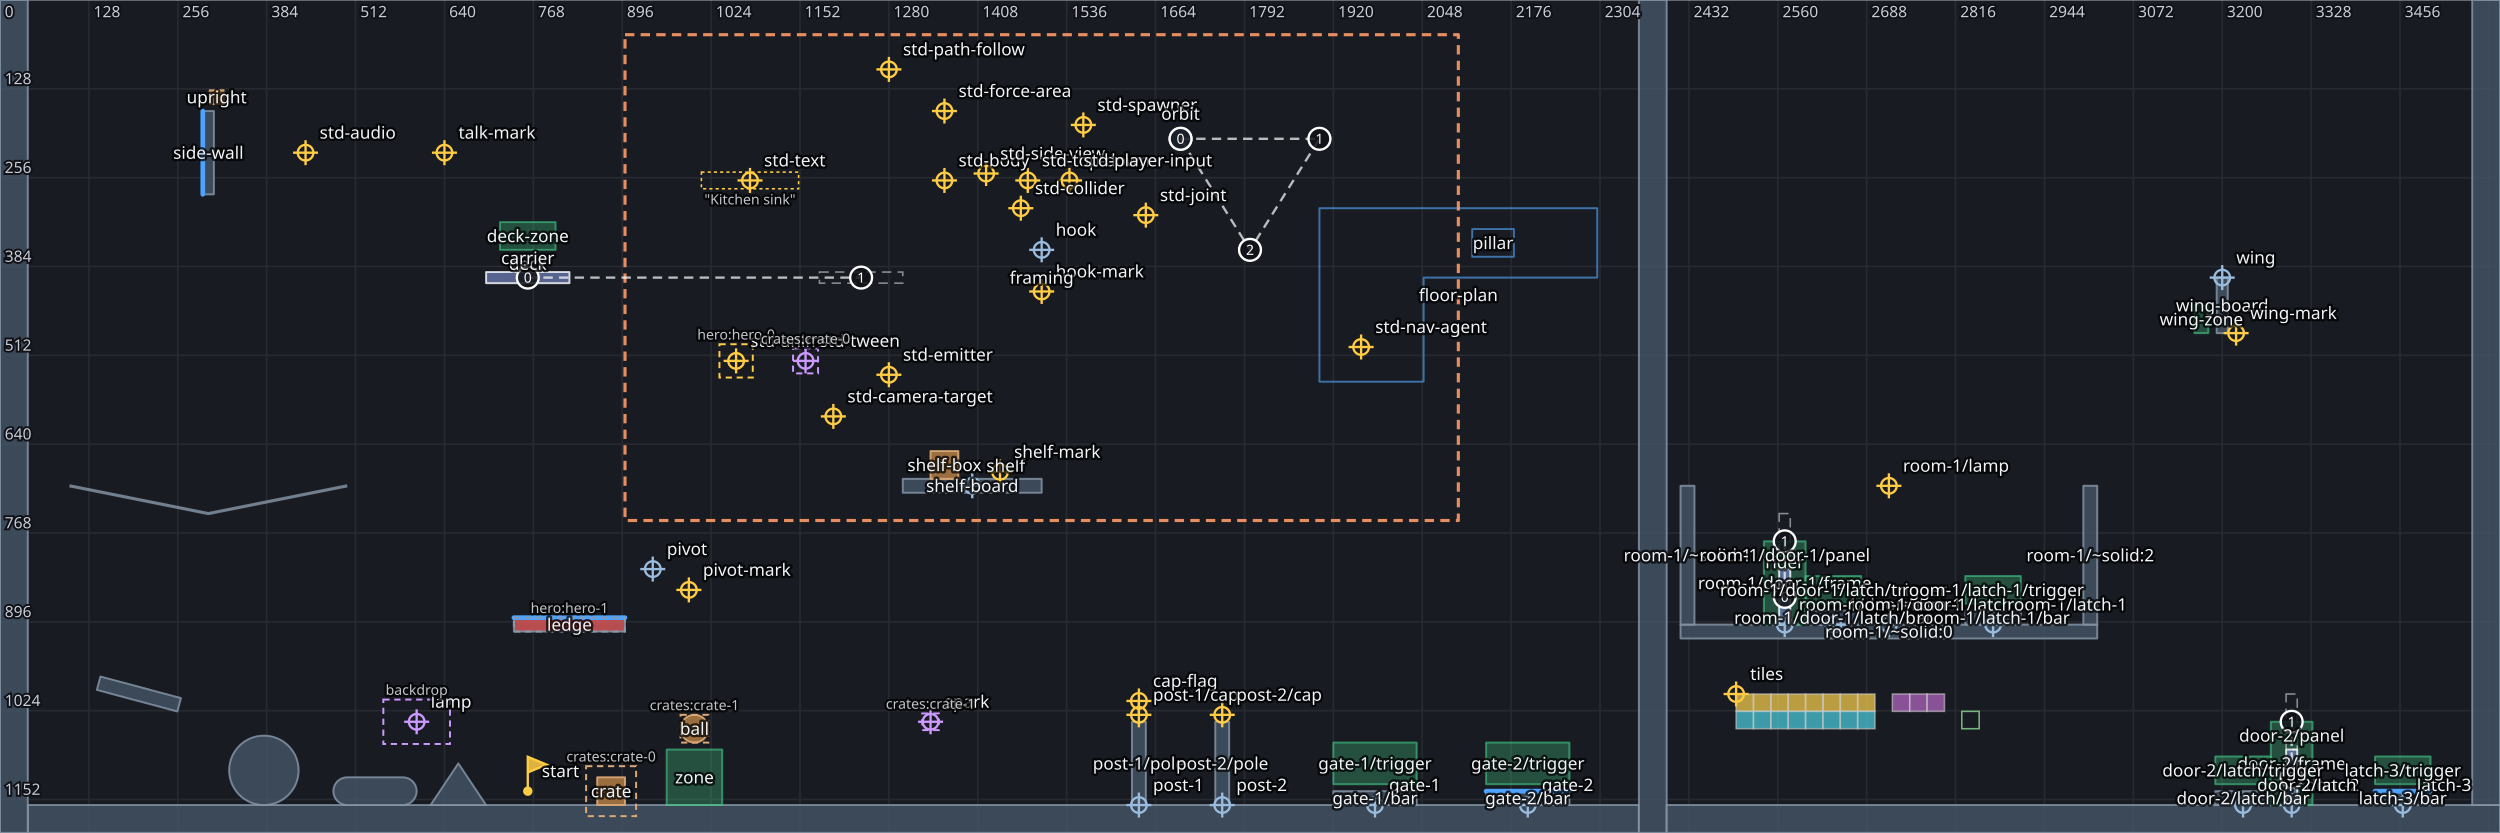
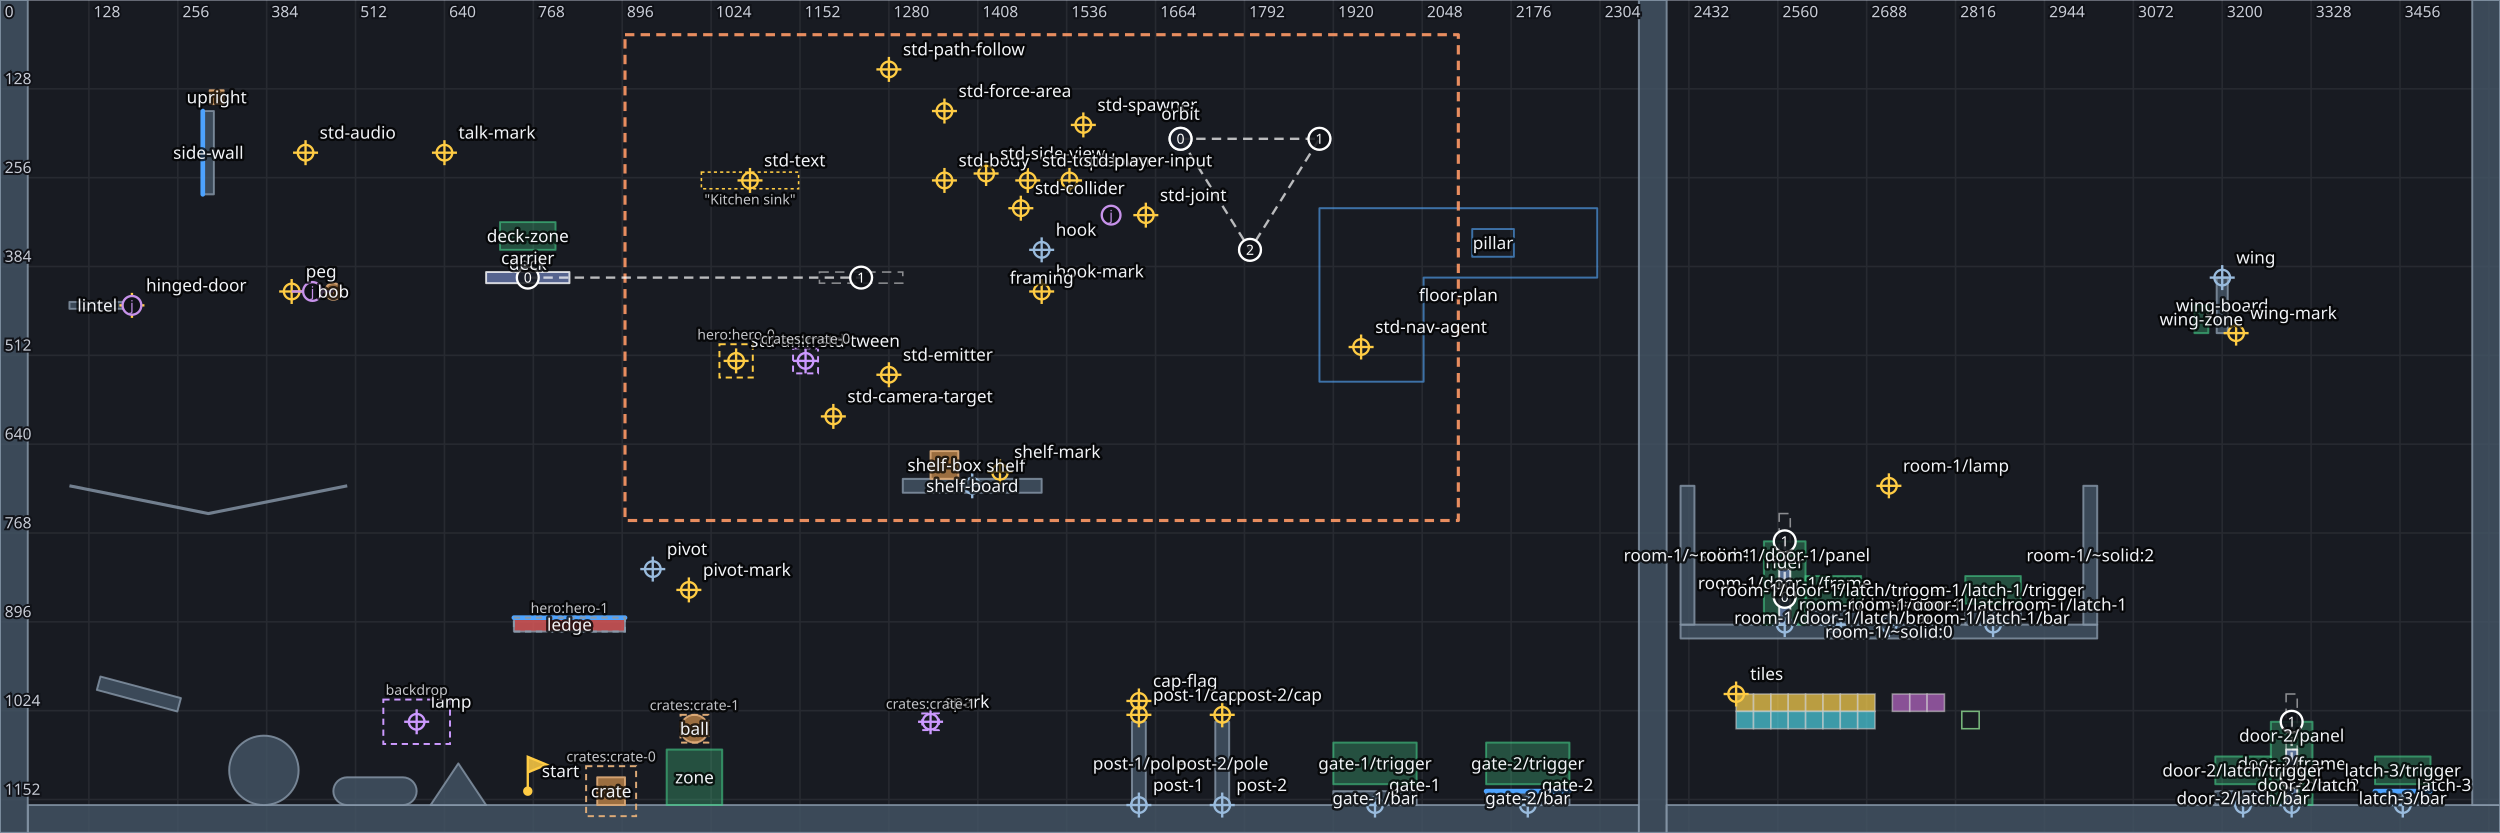
<svg xmlns="http://www.w3.org/2000/svg" width="1600" height="533" viewBox="0 0 3600 1200" preserveAspectRatio="none" font-family="Rubik, sans-serif" data-scene="kitchen-sink" data-scale="0.4444">
  <rect x="0" y="0" width="3600" height="1200" fill="#101218" />
  <rect id="bounds" x="0" y="0" width="3600" height="1200" fill="#181b22" stroke="#4a5060" stroke-width="2.25" />
  <g id="grid" fill="none" stroke-width="2.25">
    <path d="M128 0V1200M256 0V1200M384 0V1200M512 0V1200M640 0V1200M768 0V1200M896 0V1200M1024 0V1200M1152 0V1200M1280 0V1200M1408 0V1200M1536 0V1200M1664 0V1200M1792 0V1200M1920 0V1200M2048 0V1200M2176 0V1200M2304 0V1200M2432 0V1200M2560 0V1200M2688 0V1200M2816 0V1200M2944 0V1200M3072 0V1200M3200 0V1200M3328 0V1200M3456 0V1200M3584 0V1200M0 128H3600M0 256H3600M0 384H3600M0 512H3600M0 640H3600M0 768H3600M0 896H3600M0 1024H3600M0 1152H3600" stroke="#ffffff" stroke-opacity="0.07" />
    <path d="M0 0V1200M0 0H3600" stroke="#ffffff" stroke-opacity="0.25" />
  </g>
  <g id="grid-cells" fill-opacity="0.7" stroke-width="2.25">
    <g data-ref="tiles" data-type="tilemap" data-field="cells" stroke="#cccccc" stroke-opacity="0.6">
      <rect data-cell="0,0" data-v="2" data-tile="1" data-solid="true" fill="#ffd54f" x="2500" y="1000" width="25" height="25" />
      <rect data-cell="1,0" data-v="2" data-tile="1" data-solid="true" fill="#ffd54f" x="2525" y="1000" width="25" height="25" />
      <rect data-cell="2,0" data-v="2" data-tile="1" data-solid="true" fill="#ffd54f" x="2550" y="1000" width="25" height="25" />
      <rect data-cell="3,0" data-v="2" data-tile="1" data-solid="true" fill="#ffd54f" x="2575" y="1000" width="25" height="25" />
      <rect data-cell="4,0" data-v="2" data-tile="1" data-solid="true" fill="#ffd54f" x="2600" y="1000" width="25" height="25" />
      <rect data-cell="5,0" data-v="2" data-tile="1" data-solid="true" fill="#ffd54f" x="2625" y="1000" width="25" height="25" />
      <rect data-cell="6,0" data-v="2" data-tile="1" data-solid="true" fill="#ffd54f" x="2650" y="1000" width="25" height="25" />
      <rect data-cell="7,0" data-v="2" data-tile="1" data-solid="true" fill="#ffd54f" x="2675" y="1000" width="25" height="25" />
      <rect data-cell="9,0" data-v="3" data-tile="2" data-solid="true" fill="#ba68c8" x="2725" y="1000" width="25" height="25" />
      <rect data-cell="10,0" data-v="3" data-tile="2" data-solid="true" fill="#ba68c8" x="2750" y="1000" width="25" height="25" />
      <rect data-cell="11,0" data-v="3" data-tile="2" data-solid="true" fill="#ba68c8" x="2775" y="1000" width="25" height="25" />
      <rect data-cell="0,1" data-v="1" data-tile="0" data-solid="true" fill="#4dd0e1" x="2500" y="1025" width="25" height="25" />
      <rect data-cell="1,1" data-v="1" data-tile="0" data-solid="true" fill="#4dd0e1" x="2525" y="1025" width="25" height="25" />
      <rect data-cell="2,1" data-v="1" data-tile="0" data-solid="true" fill="#4dd0e1" x="2550" y="1025" width="25" height="25" />
      <rect data-cell="3,1" data-v="1" data-tile="0" data-solid="true" fill="#4dd0e1" x="2575" y="1025" width="25" height="25" />
      <rect data-cell="4,1" data-v="1" data-tile="0" data-solid="true" fill="#4dd0e1" x="2600" y="1025" width="25" height="25" />
      <rect data-cell="5,1" data-v="1" data-tile="0" data-solid="true" fill="#4dd0e1" x="2625" y="1025" width="25" height="25" />
      <rect data-cell="6,1" data-v="1" data-tile="0" data-solid="true" fill="#4dd0e1" x="2650" y="1025" width="25" height="25" />
      <rect data-cell="7,1" data-v="1" data-tile="0" data-solid="true" fill="#4dd0e1" x="2675" y="1025" width="25" height="25" />
      <rect data-cell="13,1" data-v="4" data-tile="3" data-solid="false" fill="none" stroke="#81c784" stroke-opacity="0.9" x="2825" y="1025" width="25" height="25" />
    </g>
  </g>
  <g id="entities">
    <path data-ref="~solid:0" data-type="solid" d="M40 1160L2360 1160L2360 1200L40 1200Z" fill="#445566" fill-opacity="0.8" stroke="#8899aa" stroke-opacity="0.8" stroke-width="2.81" stroke-linejoin="round" />
    <path data-ref="~solid:1" data-type="solid" d="M0 0L40 0L40 1200L0 1200Z" fill="#445566" fill-opacity="0.8" stroke="#8899aa" stroke-opacity="0.8" stroke-width="2.81" stroke-linejoin="round" />
    <path data-ref="~solid:2" data-type="solid" d="M2360 0L2400 0L2400 1200L2360 1200Z" fill="#445566" fill-opacity="0.8" stroke="#8899aa" stroke-opacity="0.8" stroke-width="2.81" stroke-linejoin="round" />
    <path data-ref="~solid:3" data-type="solid" d="M144.63 974.81L260.54 1005.87L255.37 1025.19L139.46 994.13Z" fill="#445566" fill-opacity="0.8" stroke="#8899aa" stroke-opacity="0.8" stroke-width="2.81" stroke-linejoin="round" />
    <path data-ref="~solid:4" data-type="solid" d="M430 1110A50 50 0 0 1 380 1160A50 50 0 0 1 330 1110A50 50 0 0 1 380 1060A50 50 0 0 1 430 1110Z" fill="#445566" fill-opacity="0.8" stroke="#8899aa" stroke-opacity="0.8" stroke-width="2.81" stroke-linejoin="round" />
    <path data-ref="~solid:5" data-type="solid" d="M580 1160L500 1160A20 20 0 0 1 480 1140A20 20 0 0 1 500 1120L580 1120A20 20 0 0 1 600 1140A20 20 0 0 1 580 1160Z" fill="#445566" fill-opacity="0.8" stroke="#8899aa" stroke-opacity="0.8" stroke-width="2.81" stroke-linejoin="round" />
    <path data-ref="~solid:6" data-type="solid" d="M620 1160L700 1160L660 1100Z" fill="#445566" fill-opacity="0.8" stroke="#8899aa" stroke-opacity="0.8" stroke-width="2.81" stroke-linejoin="round" />
    <path data-ref="~solid:7" data-type="solid" d="M100 700L300 740L500 700" fill="none" stroke="#8899aa" stroke-opacity="0.8" stroke-width="4.5" stroke-linejoin="round" />
    <path data-ref="~solid:8" data-type="solid" d="M2400 1160L3600 1160L3600 1200L2400 1200Z" fill="#445566" fill-opacity="0.8" stroke="#8899aa" stroke-opacity="0.8" stroke-width="2.81" stroke-linejoin="round" />
    <path data-ref="~solid:9" data-type="solid" d="M3560 0L3600 0L3600 1160L3560 1160Z" fill="#445566" fill-opacity="0.8" stroke="#8899aa" stroke-opacity="0.8" stroke-width="2.81" stroke-linejoin="round" />
    <path data-ref="ledge" data-type="solid" d="M740 890L900 890L900 910L740 910Z" fill="#e05a5a" fill-opacity="0.8" stroke="#8899aa" stroke-opacity="0.8" stroke-width="2.81" stroke-linejoin="round" />
    <path data-ref="deck" data-type="solid" d="M740 368L780 368L780 392L740 392Z" fill="#445566" fill-opacity="0.8" stroke="#8899aa" stroke-opacity="0.8" stroke-width="2.81" stroke-linejoin="round" />
    <path data-ref="shelf-board" data-type="solid" d="M1300 690L1500 690L1500 710L1300 710Z" fill="#445566" fill-opacity="0.8" stroke="#8899aa" stroke-opacity="0.8" stroke-width="2.81" stroke-linejoin="round" />
    <path data-ref="wing-board" data-type="solid" d="M3192 480L3192 400L3208 400L3208 480Z" fill="#445566" fill-opacity="0.8" stroke="#8899aa" stroke-opacity="0.8" stroke-width="2.81" stroke-linejoin="round" />
    <path data-ref="side-wall" data-type="solid" d="M292 160L308 160L308 280L292 280Z" fill="#445566" fill-opacity="0.8" stroke="#8899aa" stroke-opacity="0.8" stroke-width="2.81" stroke-linejoin="round" />
+     <path data-ref="lintel" data-type="solid" d="M100 435L180 435L180 445L100 445Z" fill="#445566" fill-opacity="0.8" stroke="#8899aa" stroke-opacity="0.8" stroke-width="2.81" stroke-linejoin="round" />
    <path data-ref="post-1/pole" data-type="solid" d="M1630 1040L1650 1040L1650 1160L1630 1160Z" fill="#445566" fill-opacity="0.8" stroke="#8899aa" stroke-opacity="0.8" stroke-width="2.81" stroke-linejoin="round" />
    <path data-ref="post-2/pole" data-type="solid" d="M1750 1040L1770 1040L1770 1160L1750 1160Z" fill="#445566" fill-opacity="0.8" stroke="#8899aa" stroke-opacity="0.8" stroke-width="2.81" stroke-linejoin="round" />
    <path data-ref="gate-1/bar" data-type="solid" d="M1920 1140L2040 1140L2040 1160L1920 1160Z" fill="#445566" fill-opacity="0.8" stroke="#8899aa" stroke-opacity="0.8" stroke-width="2.81" stroke-linejoin="round" />
    <path data-ref="gate-2/bar" data-type="solid" d="M2140 1140L2260 1140L2260 1160L2140 1160Z" fill="#445566" fill-opacity="0.8" stroke="#8899aa" stroke-opacity="0.8" stroke-width="2.81" stroke-linejoin="round" />
    <path data-ref="room-1/~solid:0" data-type="solid" d="M2420 900L3020 900L3020 920L2420 920Z" fill="#445566" fill-opacity="0.8" stroke="#8899aa" stroke-opacity="0.8" stroke-width="2.81" stroke-linejoin="round" />
    <path data-ref="room-1/~solid:1" data-type="solid" d="M2420 700L2440 700L2440 900L2420 900Z" fill="#445566" fill-opacity="0.8" stroke="#8899aa" stroke-opacity="0.8" stroke-width="2.81" stroke-linejoin="round" />
    <path data-ref="room-1/~solid:2" data-type="solid" d="M3000 700L3020 700L3020 900L3000 900Z" fill="#445566" fill-opacity="0.8" stroke="#8899aa" stroke-opacity="0.8" stroke-width="2.81" stroke-linejoin="round" />
    <path data-ref="room-1/door-1/latch/bar" data-type="solid" d="M2600 880L2680 880L2680 900L2600 900Z" fill="#445566" fill-opacity="0.8" stroke="#8899aa" stroke-opacity="0.8" stroke-width="2.81" stroke-linejoin="round" />
    <path data-ref="room-1/latch-1/bar" data-type="solid" d="M2830 880L2910 880L2910 900L2830 900Z" fill="#445566" fill-opacity="0.8" stroke="#8899aa" stroke-opacity="0.8" stroke-width="2.81" stroke-linejoin="round" />
    <path data-ref="door-2/latch/bar" data-type="solid" d="M3190 1140L3270 1140L3270 1160L3190 1160Z" fill="#445566" fill-opacity="0.8" stroke="#8899aa" stroke-opacity="0.8" stroke-width="2.81" stroke-linejoin="round" />
    <path data-ref="latch-3/bar" data-type="solid" d="M3420 1140L3500 1140L3500 1160L3420 1160Z" fill="#445566" fill-opacity="0.8" stroke="#8899aa" stroke-opacity="0.8" stroke-width="2.81" stroke-linejoin="round" />
    <path data-ref="zone" data-type="sensor" d="M960 1080L1040 1080L1040 1160L960 1160Z" fill="#44cc88" fill-opacity="0.3" stroke="#44cc88" stroke-opacity="0.6" stroke-width="2.81" stroke-linejoin="round" />
    <path data-ref="deck-zone" data-type="sensor" d="M720 320L800 320L800 360L720 360Z" fill="#44cc88" fill-opacity="0.3" stroke="#44cc88" stroke-opacity="0.6" stroke-width="2.81" stroke-linejoin="round" />
    <path data-ref="wing-zone" data-type="sensor" d="M3160 480L3160 440L3180 440L3180 480Z" fill="#44cc88" fill-opacity="0.3" stroke="#44cc88" stroke-opacity="0.6" stroke-width="2.81" stroke-linejoin="round" />
    <path data-ref="rider" data-type="sensor" d="M2558 800L2582 800L2582 820L2558 820Z" fill="#44cc88" fill-opacity="0.3" stroke="#44cc88" stroke-opacity="0.6" stroke-width="2.81" stroke-linejoin="round" />
    <path data-ref="gate-1/trigger" data-type="sensor" d="M1920 1070L2040 1070L2040 1130L1920 1130Z" fill="#44cc88" fill-opacity="0.3" stroke="#44cc88" stroke-opacity="0.6" stroke-width="2.81" stroke-linejoin="round" />
    <path data-ref="gate-2/trigger" data-type="sensor" d="M2140 1070L2260 1070L2260 1130L2140 1130Z" fill="#44cc88" fill-opacity="0.3" stroke="#44cc88" stroke-opacity="0.6" stroke-width="2.81" stroke-linejoin="round" />
    <path data-ref="room-1/door-1/frame" data-type="sensor" d="M2540 780L2600 780L2600 900L2540 900Z" fill="#44cc88" fill-opacity="0.3" stroke="#44cc88" stroke-opacity="0.6" stroke-width="2.81" stroke-linejoin="round" />
    <path data-ref="room-1/door-1/latch/trigger" data-type="sensor" d="M2600 830L2680 830L2680 870L2600 870Z" fill="#44cc88" fill-opacity="0.3" stroke="#44cc88" stroke-opacity="0.6" stroke-width="2.81" stroke-linejoin="round" />
    <path data-ref="room-1/latch-1/trigger" data-type="sensor" d="M2830 830L2910 830L2910 870L2830 870Z" fill="#44cc88" fill-opacity="0.3" stroke="#44cc88" stroke-opacity="0.6" stroke-width="2.81" stroke-linejoin="round" />
    <path data-ref="door-2/frame" data-type="sensor" d="M3270 1040L3330 1040L3330 1160L3270 1160Z" fill="#44cc88" fill-opacity="0.3" stroke="#44cc88" stroke-opacity="0.6" stroke-width="2.81" stroke-linejoin="round" />
    <path data-ref="door-2/latch/trigger" data-type="sensor" d="M3190 1090L3270 1090L3270 1130L3190 1130Z" fill="#44cc88" fill-opacity="0.3" stroke="#44cc88" stroke-opacity="0.6" stroke-width="2.81" stroke-linejoin="round" />
    <path data-ref="latch-3/trigger" data-type="sensor" d="M3420 1090L3500 1090L3500 1130L3420 1130Z" fill="#44cc88" fill-opacity="0.3" stroke="#44cc88" stroke-opacity="0.6" stroke-width="2.81" stroke-linejoin="round" />
    <path data-ref="crate" data-type="prop" d="M860 1120L900 1120L900 1160L860 1160Z" fill="#aa7744" fill-opacity="0.9" stroke="#ddaa77" stroke-opacity="0.9" stroke-width="2.81" stroke-linejoin="round" />
    <path data-ref="ball" data-type="prop" d="M1020 1050A20 20 0 0 1 1000 1070A20 20 0 0 1 980 1050A20 20 0 0 1 1000 1030A20 20 0 0 1 1020 1050Z" fill="#aa7744" fill-opacity="0.9" stroke="#ddaa77" stroke-opacity="0.9" stroke-width="2.81" stroke-linejoin="round" />
    <path data-ref="shelf-box" data-type="prop" d="M1340 650L1380 650L1380 690L1340 690Z" fill="#aa7744" fill-opacity="0.9" stroke="#ddaa77" stroke-opacity="0.9" stroke-width="2.81" stroke-linejoin="round" />
    <path data-ref="upright" data-type="prop" d="M302 130L322 130L322 150L302 150Z" fill="#aa7744" fill-opacity="0.9" stroke="#ddaa77" stroke-opacity="0.9" stroke-width="2.81" stroke-linejoin="round" />
+     <path data-ref="bob" data-type="prop" d="M492 420A12 12 0 0 1 480 432A12 12 0 0 1 468 420A12 12 0 0 1 480 408A12 12 0 0 1 492 420Z" fill="#aa7744" fill-opacity="0.9" stroke="#ddaa77" stroke-opacity="0.9" stroke-width="2.81" stroke-linejoin="round" />
    <path data-ref="carrier" data-type="follower" d="M700 392L820 392L820 408L700 408Z" fill="#6677aa" fill-opacity="0.8" stroke="#ffffff" stroke-opacity="0.8" stroke-width="2.81" stroke-linejoin="round" />
    <path data-ref="orbit" data-type="follower" d="M1716 200A16 16 0 0 1 1700 216A16 16 0 0 1 1684 200A16 16 0 0 1 1700 184A16 16 0 0 1 1716 200Z" fill="#6677aa" fill-opacity="0.8" stroke="#ffffff" stroke-opacity="0.8" stroke-width="2.81" stroke-linejoin="round" />
    <path data-ref="room-1/door-1/panel" data-type="follower" d="M2562 820L2578 820L2578 900L2562 900Z" fill="#6677aa" fill-opacity="0.8" stroke="#ffffff" stroke-opacity="0.8" stroke-width="2.81" stroke-linejoin="round" />
    <path data-ref="door-2/panel" data-type="follower" d="M3292 1080L3308 1080L3308 1160L3292 1160Z" fill="#6677aa" fill-opacity="0.8" stroke="#ffffff" stroke-opacity="0.8" stroke-width="2.81" stroke-linejoin="round" />
    <path data-ref="floor-plan" data-type="nav" d="M1900 300L2300 300L2300 400L2050 400L2050 550L1900 550Z" fill="none" stroke="#55aaff" stroke-opacity="0.6" stroke-width="2.81" stroke-linejoin="round" />
    <path data-ref="pillar" data-type="nav" d="M2120 330L2180 330L2180 370L2120 370Z" fill="none" stroke="#55aaff" stroke-opacity="0.6" stroke-width="2.81" stroke-linejoin="round" />
    <path data-ref="framing" data-type="camera-region" stroke-dasharray="13.5 9" d="M900 50L2100 50L2100 750L900 750Z" fill="none" stroke="#ff9966" stroke-opacity="0.9" stroke-width="4.5" stroke-linejoin="round" />
    <g data-ref="shelf" data-type="node" class="marker" fill="none" stroke="#99bbdd" stroke-width="3.38">
      <circle cx="1400" cy="700" r="11.25" />
      <path d="M1382 700H1418M1400 682V718" />
    </g>
    <g data-ref="wing" data-type="node" class="marker" fill="none" stroke="#99bbdd" stroke-width="3.38">
      <circle cx="3200" cy="400" r="11.25" />
      <path d="M3182 400H3218M3200 382V418" />
    </g>
    <g data-ref="pivot" data-type="node" class="marker" fill="none" stroke="#99bbdd" stroke-width="3.38">
      <circle cx="940" cy="820" r="11.25" />
      <path d="M922 820H958M940 802V838" />
    </g>
    <g data-ref="hook" data-type="node" class="marker" fill="none" stroke="#99bbdd" stroke-width="3.38">
      <circle cx="1500" cy="360" r="11.25" />
      <path d="M1482 360H1518M1500 342V378" />
    </g>
    <g data-ref="post-1" data-type="node" class="marker" fill="none" stroke="#99bbdd" stroke-width="3.38">
      <circle cx="1640" cy="1160" r="11.25" />
      <path d="M1622 1160H1658M1640 1142V1178" />
    </g>
    <g data-ref="post-2" data-type="node" class="marker" fill="none" stroke="#99bbdd" stroke-width="3.38">
      <circle cx="1760" cy="1160" r="11.25" />
      <path d="M1742 1160H1778M1760 1142V1178" />
    </g>
    <g data-ref="gate-1" data-type="node" class="marker" fill="none" stroke="#99bbdd" stroke-width="3.38">
      <circle cx="1980" cy="1160" r="11.25" />
      <path d="M1962 1160H1998M1980 1142V1178" />
    </g>
    <g data-ref="gate-2" data-type="node" class="marker" fill="none" stroke="#99bbdd" stroke-width="3.38">
      <circle cx="2200" cy="1160" r="11.25" />
      <path d="M2182 1160H2218M2200 1142V1178" />
    </g>
    <g data-ref="room-1" data-type="node" class="marker" fill="none" stroke="#99bbdd" stroke-width="3.38">
      <circle cx="2720" cy="900" r="11.25" />
      <path d="M2702 900H2738M2720 882V918" />
    </g>
    <g data-ref="room-1/door-1" data-type="node" class="marker" fill="none" stroke="#99bbdd" stroke-width="3.38">
      <circle cx="2570" cy="900" r="11.25" />
      <path d="M2552 900H2588M2570 882V918" />
    </g>
    <g data-ref="room-1/door-1/latch" data-type="node" class="marker" fill="none" stroke="#99bbdd" stroke-width="3.38">
      <circle cx="2640" cy="900" r="11.25" />
      <path d="M2622 900H2658M2640 882V918" />
    </g>
    <g data-ref="room-1/latch-1" data-type="node" class="marker" fill="none" stroke="#99bbdd" stroke-width="3.38">
      <circle cx="2870" cy="900" r="11.25" />
      <path d="M2852 900H2888M2870 882V918" />
    </g>
    <g data-ref="door-2" data-type="node" class="marker" fill="none" stroke="#99bbdd" stroke-width="3.38">
      <circle cx="3300" cy="1160" r="11.25" />
      <path d="M3282 1160H3318M3300 1142V1178" />
    </g>
    <g data-ref="door-2/latch" data-type="node" class="marker" fill="none" stroke="#99bbdd" stroke-width="3.38">
      <circle cx="3230" cy="1160" r="11.25" />
      <path d="M3212 1160H3248M3230 1142V1178" />
    </g>
    <g data-ref="latch-3" data-type="node" class="marker" fill="none" stroke="#99bbdd" stroke-width="3.38">
      <circle cx="3460" cy="1160" r="11.25" />
      <path d="M3442 1160H3478M3460 1142V1178" />
    </g>
    <g data-ref="start" data-type="marker" class="spawn">
      <path d="M760 1140V1090.5L787 1101.75L760 1113" fill="#ffcc44" fill-opacity="0.85" stroke="#ffcc44" stroke-width="3.38" />
      <circle cx="760" cy="1140" r="6.75" fill="#ffcc44" />
    </g>
    <g data-ref="shelf-mark" data-type="marker" class="marker" fill="none" stroke="#ffcc44" stroke-width="3.38">
      <circle cx="1440" cy="680" r="11.25" />
      <path d="M1422 680H1458M1440 662V698" />
    </g>
    <g data-ref="wing-mark" data-type="marker" class="marker" fill="none" stroke="#ffcc44" stroke-width="3.38">
      <circle cx="3220" cy="480" r="11.25" />
      <path d="M3202 480H3238M3220 462V498" />
    </g>
    <g data-ref="std-collider" data-type="marker" class="marker" fill="none" stroke="#ffcc44" stroke-width="3.38">
      <circle cx="1470" cy="300" r="11.25" />
      <path d="M1452 300H1488M1470 282V318" />
    </g>
    <g data-ref="std-body" data-type="marker" class="marker" fill="none" stroke="#ffcc44" stroke-width="3.38">
      <circle cx="1360" cy="260" r="11.25" />
      <path d="M1342 260H1378M1360 242V278" />
    </g>
    <g data-ref="std-side-view" data-type="marker" class="marker" fill="none" stroke="#ffcc44" stroke-width="3.38">
      <circle cx="1420" cy="250" r="11.25" />
      <path d="M1402 250H1438M1420 232V268" />
    </g>
    <g data-ref="std-top-down" data-type="marker" class="marker" fill="none" stroke="#ffcc44" stroke-width="3.38">
      <circle cx="1480" cy="260" r="11.25" />
      <path d="M1462 260H1498M1480 242V278" />
    </g>
    <g data-ref="std-player-input" data-type="marker" class="marker" fill="none" stroke="#ffcc44" stroke-width="3.38">
      <circle cx="1540" cy="260" r="11.25" />
      <path d="M1522 260H1558M1540 242V278" />
    </g>
    <g data-ref="std-joint" data-type="marker" class="marker" fill="none" stroke="#ffcc44" stroke-width="3.38">
      <circle cx="1650" cy="310" r="11.25" />
      <path d="M1632 310H1668M1650 292V328" />
    </g>
    <g data-ref="std-force-area" data-type="marker" class="marker" fill="none" stroke="#ffcc44" stroke-width="3.38">
      <circle cx="1360" cy="160" r="11.25" />
      <path d="M1342 160H1378M1360 142V178" />
    </g>
    <g data-ref="std-path-follow" data-type="marker" class="marker" fill="none" stroke="#ffcc44" stroke-width="3.38">
      <circle cx="1280" cy="100" r="11.25" />
      <path d="M1262 100H1298M1280 82V118" />
    </g>
    <g data-ref="std-spawner" data-type="marker" class="marker" fill="none" stroke="#ffcc44" stroke-width="3.38">
      <circle cx="1560" cy="180" r="11.25" />
      <path d="M1542 180H1578M1560 162V198" />
    </g>
    <g data-ref="std-nav-agent" data-type="marker" class="marker" fill="none" stroke="#ffcc44" stroke-width="3.38">
      <circle cx="1960" cy="500" r="11.25" />
      <path d="M1942 500H1978M1960 482V518" />
    </g>
    <g data-ref="std-camera-target" data-type="marker" class="marker" fill="none" stroke="#ffcc44" stroke-width="3.38">
      <circle cx="1200" cy="600" r="11.25" />
      <path d="M1182 600H1218M1200 582V618" />
    </g>
    <g data-ref="std-anim" data-type="marker" class="marker" fill="none" stroke="#ffcc44" stroke-width="3.38">
      <circle cx="1060" cy="520" r="11.25" />
      <path d="M1042 520H1078M1060 502V538" />
    </g>
    <g data-ref="std-emitter" data-type="marker" class="marker" fill="none" stroke="#ffcc44" stroke-width="3.38">
      <circle cx="1280" cy="540" r="11.25" />
      <path d="M1262 540H1298M1280 522V558" />
    </g>
    <g data-ref="cap-flag" data-type="marker" class="marker" fill="none" stroke="#ffcc44" stroke-width="3.38">
      <circle cx="1640" cy="1010" r="11.25" />
      <path d="M1622 1010H1658M1640 992V1028" />
    </g>
    <g data-ref="hook-mark" data-type="marker" class="marker" fill="none" stroke="#ffcc44" stroke-width="3.38">
      <circle cx="1500" cy="420" r="11.25" />
      <path d="M1482 420H1518M1500 402V438" />
    </g>
    <g data-ref="pivot-mark" data-type="marker" class="marker" fill="none" stroke="#ffcc44" stroke-width="3.38">
      <circle cx="991.96" cy="850" r="11.25" />
      <path d="M973.96 850H1009.96M991.96 832V868" />
    </g>
    <g data-ref="std-text" data-type="marker" class="marker" fill="none" stroke="#ffcc44" stroke-width="3.38">
      <circle cx="1080" cy="260" r="11.25" />
      <path d="M1062 260H1098M1080 242V278" />
    </g>
    <g data-ref="std-audio" data-type="marker" class="marker" fill="none" stroke="#ffcc44" stroke-width="3.38">
      <circle cx="440" cy="220" r="11.25" />
      <path d="M422 220H458M440 202V238" />
    </g>
    <g data-ref="talk-mark" data-type="marker" class="marker" fill="none" stroke="#ffcc44" stroke-width="3.38">
      <circle cx="640" cy="220" r="11.25" />
      <path d="M622 220H658M640 202V238" />
    </g>
+     <g data-ref="hinged-door" data-type="marker" class="marker" fill="none" stroke="#ffcc44" stroke-width="3.38">
+       <circle cx="190" cy="440" r="11.25" />
+       <path d="M172 440H208M190 422V458" />
+     </g>
+     <g data-ref="peg" data-type="marker" class="marker" fill="none" stroke="#ffcc44" stroke-width="3.38">
+       <circle cx="420" cy="420" r="11.25" />
+       <path d="M402 420H438M420 402V438" />
+     </g>
    <g data-ref="post-1/cap" data-type="marker" class="marker" fill="none" stroke="#ffcc44" stroke-width="3.38">
      <circle cx="1640" cy="1030" r="11.25" />
      <path d="M1622 1030H1658M1640 1012V1048" />
    </g>
    <g data-ref="post-2/cap" data-type="marker" class="marker" fill="none" stroke="#ffcc44" stroke-width="3.38">
      <circle cx="1760" cy="1030" r="11.25" />
      <path d="M1742 1030H1778M1760 1012V1048" />
    </g>
    <g data-ref="room-1/lamp" data-type="marker" class="marker" fill="none" stroke="#ffcc44" stroke-width="3.38">
      <circle cx="2720" cy="700" r="11.25" />
      <path d="M2702 700H2738M2720 682V718" />
    </g>
    <g data-ref="lamp" data-type="decor" class="marker" fill="none" stroke="#cc99ff" stroke-width="3.38">
      <circle cx="600" cy="1040" r="11.25" />
      <path d="M582 1040H618M600 1022V1058" />
    </g>
    <g data-ref="spark" data-type="decor" class="marker" fill="none" stroke="#cc99ff" stroke-width="3.38">
      <circle cx="1340" cy="1040" r="11.25" />
      <path d="M1322 1040H1358M1340 1022V1058" />
    </g>
    <g data-ref="std-tween" data-type="decor" class="marker" fill="none" stroke="#cc99ff" stroke-width="3.38">
      <circle cx="1160" cy="520" r="11.25" />
      <path d="M1142 520H1178M1160 502V538" />
    </g>
    <g data-ref="tiles" data-type="tilemap" class="marker" fill="none" stroke="#ffcc44" stroke-width="3.38">
      <circle cx="2500" cy="1000" r="11.25" />
      <path d="M2482 1000H2518M2500 982V1018" />
    </g>
  </g>
  <g id="one-way" fill="none" stroke="#4da3ff" stroke-width="6.75" stroke-linecap="round">
    <path data-one-way="ledge" data-side="up" d="M740 890L900 890" />
    <path data-one-way="side-wall" data-side="left" d="M292 280L292 160" />
    <path data-one-way="gate-2/bar" data-side="up" d="M2140 1140L2260 1140" />
    <path data-one-way="latch-3/bar" data-side="up" d="M3420 1140L3500 1140" />
+   </g>
+   <g id="joints" fill="none" stroke="#c792ea" stroke-width="3.38">
+     <g data-joint="std-joint" data-kind="revolute" data-to="std-collider">
+       <path d="M1600 310L1600 310" />
+       <circle cx="1600" cy="310" r="13.5" fill="#101218" />
+       <text x="1600" y="317.2" font-size="20.25" text-anchor="middle" fill="#c792ea" stroke="none">j</text>
+     </g>
+     <g data-joint="hinged-door" data-kind="revolute" data-to="lintel">
+       <path d="M190 440L190 440" />
+       <circle cx="190" cy="440" r="13.5" fill="#101218" />
+       <text x="190" y="447.2" font-size="20.25" text-anchor="middle" fill="#c792ea" stroke="none">j</text>
+     </g>
+     <g data-joint="peg" data-kind="rope" data-to="bob">
+       <path d="M420 420L480 420" />
+       <circle cx="450" cy="420" r="13.5" fill="#101218" />
+       <text x="450" y="427.2" font-size="20.25" text-anchor="middle" fill="#c792ea" stroke="none">j</text>
+     </g>
  </g>
  <g id="sprites" fill="none" stroke-width="2.81" stroke-dasharray="9 6.75">
    <path data-sprite="ledge" data-asset="hero" data-frame="hero-1" d="M740 890L900 890L900 910L740 910Z" stroke="#8899aa" />
    <path data-sprite="std-anim" data-asset="hero" data-frame="hero-0" d="M1036 496L1084 496L1084 544L1036 544Z" stroke="#ffcc44" />
    <path data-sprite="crate" data-asset="crates" data-frame="crate-0" d="M844 1104L916 1104L916 1176L844 1176Z" stroke="#ddaa77" />
    <path data-sprite="ball" data-asset="crates" data-frame="crate-1" d="M980 1030L1020 1030L1020 1070L980 1070Z" stroke="#ddaa77" />
    <path data-sprite="lamp" data-asset="backdrop" d="M552 1008L648 1008L648 1072L552 1072Z" stroke="#cc99ff" />
    <path data-sprite="spark" data-asset="crates" data-frame="crate-1" d="M1328 1028L1352 1028L1352 1052L1328 1052Z" stroke="#cc99ff" />
    <path data-sprite="std-tween" data-asset="crates" data-frame="crate-0" d="M1142 502L1178 502L1178 538L1142 538Z" stroke="#cc99ff" />
  </g>
  <g id="texts" fill="none" stroke-width="2.25" stroke-dasharray="4.5 4.5">
    <path data-text="std-text" data-key="kitchen.sign" data-exact="true" d="M1010 248L1150 248L1150 272L1010 272Z" stroke="#ffcc44" />
  </g>
  <g id="paths" fill="none">
    <g data-path="carrier" stroke="#ffffff">
      <path d="M760 400L1240 400" stroke-opacity="0.7" stroke-width="3.38" stroke-dasharray="13.5 9" />
      <path d="M1180 392L1300 392L1300 408L1180 408Z" stroke-opacity="0.5" stroke-width="2.25" stroke-dasharray="13.5 9" />
      <circle cx="760" cy="400" r="15.75" fill="#101218" fill-opacity="0.85" stroke-width="3.38" />
      <text x="760" y="407.2" font-size="20.25" text-anchor="middle" fill="#ffffff" stroke="none">0</text>
      <circle cx="1240" cy="400" r="15.75" fill="#101218" fill-opacity="0.85" stroke-width="3.38" />
      <text x="1240" y="407.2" font-size="20.25" text-anchor="middle" fill="#ffffff" stroke="none">1</text>
    </g>
    <g data-path="orbit" stroke="#ffffff">
      <path d="M1700 200L1900 200L1800 360Z" stroke-opacity="0.7" stroke-width="3.38" stroke-dasharray="13.5 9" />
      <path d="M1916 200A16 16 0 0 1 1900 216A16 16 0 0 1 1884 200A16 16 0 0 1 1900 184A16 16 0 0 1 1916 200Z" stroke-opacity="0.5" stroke-width="2.25" stroke-dasharray="13.5 9" />
      <path d="M1816 360A16 16 0 0 1 1800 376A16 16 0 0 1 1784 360A16 16 0 0 1 1800 344A16 16 0 0 1 1816 360Z" stroke-opacity="0.5" stroke-width="2.25" stroke-dasharray="13.5 9" />
      <circle cx="1700" cy="200" r="15.75" fill="#101218" fill-opacity="0.85" stroke-width="3.38" />
      <text x="1700" y="207.2" font-size="20.25" text-anchor="middle" fill="#ffffff" stroke="none">0</text>
      <circle cx="1900" cy="200" r="15.75" fill="#101218" fill-opacity="0.85" stroke-width="3.38" />
      <text x="1900" y="207.2" font-size="20.25" text-anchor="middle" fill="#ffffff" stroke="none">1</text>
      <circle cx="1800" cy="360" r="15.75" fill="#101218" fill-opacity="0.85" stroke-width="3.38" />
      <text x="1800" y="367.2" font-size="20.25" text-anchor="middle" fill="#ffffff" stroke="none">2</text>
    </g>
    <g data-path="room-1/door-1/panel" stroke="#ffffff">
      <path d="M2570 860L2570 780" stroke-opacity="0.7" stroke-width="3.38" stroke-dasharray="13.5 9" />
      <path d="M2562 740L2578 740L2578 820L2562 820Z" stroke-opacity="0.5" stroke-width="2.25" stroke-dasharray="13.5 9" />
      <circle cx="2570" cy="860" r="15.75" fill="#101218" fill-opacity="0.85" stroke-width="3.38" />
      <text x="2570" y="867.2" font-size="20.25" text-anchor="middle" fill="#ffffff" stroke="none">0</text>
      <circle cx="2570" cy="780" r="15.75" fill="#101218" fill-opacity="0.85" stroke-width="3.38" />
      <text x="2570" y="787.2" font-size="20.25" text-anchor="middle" fill="#ffffff" stroke="none">1</text>
    </g>
    <g data-path="door-2/panel" stroke="#ffffff">
      <path d="M3300 1120L3300 1040" stroke-opacity="0.7" stroke-width="3.38" stroke-dasharray="13.5 9" />
      <path d="M3292 1000L3308 1000L3308 1080L3292 1080Z" stroke-opacity="0.5" stroke-width="2.25" stroke-dasharray="13.5 9" />
      <circle cx="3300" cy="1120" r="15.75" fill="#101218" fill-opacity="0.85" stroke-width="3.38" />
      <text x="3300" y="1127.2" font-size="20.25" text-anchor="middle" fill="#ffffff" stroke="none">0</text>
      <circle cx="3300" cy="1040" r="15.75" fill="#101218" fill-opacity="0.85" stroke-width="3.38" />
      <text x="3300" y="1047.2" font-size="20.25" text-anchor="middle" fill="#ffffff" stroke="none">1</text>
    </g>
  </g>
  <g id="labels" text-anchor="middle" fill="#f2f4f8" stroke="#000000" stroke-opacity="0.75" stroke-width="6.75" stroke-linejoin="round" paint-order="stroke">
    <text x="1420.25" y="679.75" font-size="24.75" text-anchor="start">shelf</text>
    <text x="3220.25" y="379.75" font-size="24.75" text-anchor="start">wing</text>
    <text x="960.25" y="799.75" font-size="24.75" text-anchor="start">pivot</text>
    <text x="1520.25" y="339.75" font-size="24.75" text-anchor="start">hook</text>
    <text x="1660.25" y="1139.75" font-size="24.75" text-anchor="start">post-1</text>
    <text x="1780.25" y="1139.75" font-size="24.75" text-anchor="start">post-2</text>
    <text x="2000.25" y="1139.75" font-size="24.75" text-anchor="start">gate-1</text>
    <text x="2220.25" y="1139.75" font-size="24.75" text-anchor="start">gate-2</text>
    <text x="2740.25" y="879.75" font-size="24.75" text-anchor="start">room-1</text>
    <text x="2590.25" y="879.75" font-size="24.75" text-anchor="start">room-1/door-1</text>
    <text x="2660.25" y="879.75" font-size="24.75" text-anchor="start">room-1/door-1/latch</text>
    <text x="2890.25" y="879.75" font-size="24.75" text-anchor="start">room-1/latch-1</text>
    <text x="3320.25" y="1139.75" font-size="24.75" text-anchor="start">door-2</text>
    <text x="3250.25" y="1139.75" font-size="24.75" text-anchor="start">door-2/latch</text>
    <text x="3480.25" y="1139.75" font-size="24.75" text-anchor="start">latch-3</text>
    <text x="820" y="908.84" font-size="24.75">ledge</text>
    <text class="sprite-label" x="820" y="883.25" font-size="20.25" fill-opacity="0.8">hero:hero-1</text>
    <text x="760" y="388.84" font-size="24.75">deck</text>
    <text x="1400" y="708.84" font-size="24.75">shelf-board</text>
    <text x="3200" y="448.84" font-size="24.75">wing-board</text>
    <text x="300" y="228.84" font-size="24.75">side-wall</text>
+     <text x="140" y="448.84" font-size="24.75">lintel</text>
    <text x="1640" y="1108.84" font-size="24.75">post-1/pole</text>
    <text x="1760" y="1108.84" font-size="24.75">post-2/pole</text>
    <text x="1980" y="1158.84" font-size="24.75">gate-1/bar</text>
    <text x="2200" y="1158.84" font-size="24.75">gate-2/bar</text>
    <text x="2720" y="918.84" font-size="24.75">room-1/~solid:0</text>
    <text x="2430" y="808.84" font-size="24.75">room-1/~solid:1</text>
    <text x="3010" y="808.84" font-size="24.75">room-1/~solid:2</text>
    <text x="2640" y="898.84" font-size="24.75">room-1/door-1/latch/bar</text>
    <text x="2870" y="898.84" font-size="24.75">room-1/latch-1/bar</text>
    <text x="3230" y="1158.84" font-size="24.75">door-2/latch/bar</text>
    <text x="3460" y="1158.84" font-size="24.75">latch-3/bar</text>
    <text x="1000" y="1128.84" font-size="24.75">zone</text>
    <text x="760" y="348.84" font-size="24.75">deck-zone</text>
    <text x="3170" y="468.84" font-size="24.75">wing-zone</text>
    <text x="2570" y="818.84" font-size="24.75">rider</text>
    <text x="1980" y="1108.84" font-size="24.75">gate-1/trigger</text>
    <text x="2200" y="1108.84" font-size="24.75">gate-2/trigger</text>
    <text x="2570" y="848.84" font-size="24.75">room-1/door-1/frame</text>
    <text x="2640" y="858.84" font-size="24.75">room-1/door-1/latch/trigger</text>
    <text x="2870" y="858.84" font-size="24.75">room-1/latch-1/trigger</text>
    <text x="3300" y="1108.84" font-size="24.75">door-2/frame</text>
    <text x="3230" y="1118.84" font-size="24.75">door-2/latch/trigger</text>
    <text x="3460" y="1118.84" font-size="24.75">latch-3/trigger</text>
    <text x="780.25" y="1119.75" font-size="24.75" text-anchor="start">start</text>
    <text x="1460.25" y="659.75" font-size="24.75" text-anchor="start">shelf-mark</text>
    <text x="3240.25" y="459.75" font-size="24.75" text-anchor="start">wing-mark</text>
    <text x="1490.25" y="279.75" font-size="24.75" text-anchor="start">std-collider</text>
    <text x="1380.25" y="239.75" font-size="24.75" text-anchor="start">std-body</text>
    <text x="1440.25" y="229.75" font-size="24.75" text-anchor="start">std-side-view</text>
    <text x="1500.25" y="239.75" font-size="24.75" text-anchor="start">std-top-down</text>
    <text x="1560.25" y="239.75" font-size="24.75" text-anchor="start">std-player-input</text>
    <text x="1670.25" y="289.75" font-size="24.75" text-anchor="start">std-joint</text>
    <text x="1380.25" y="139.75" font-size="24.75" text-anchor="start">std-force-area</text>
    <text x="1300.25" y="79.75" font-size="24.75" text-anchor="start">std-path-follow</text>
    <text x="1580.25" y="159.75" font-size="24.75" text-anchor="start">std-spawner</text>
    <text x="1980.25" y="479.75" font-size="24.75" text-anchor="start">std-nav-agent</text>
    <text x="1220.25" y="579.75" font-size="24.75" text-anchor="start">std-camera-target</text>
    <text x="1080.25" y="499.75" font-size="24.75" text-anchor="start">std-anim</text>
    <text class="sprite-label" x="1060" y="489.25" font-size="20.25" fill-opacity="0.8">hero:hero-0</text>
    <text x="1300.25" y="519.75" font-size="24.75" text-anchor="start">std-emitter</text>
    <text x="1660.25" y="989.75" font-size="24.75" text-anchor="start">cap-flag</text>
    <text x="1520.25" y="399.75" font-size="24.75" text-anchor="start">hook-mark</text>
    <text x="1012.21" y="829.75" font-size="24.75" text-anchor="start">pivot-mark</text>
    <text x="1100.25" y="239.75" font-size="24.75" text-anchor="start">std-text</text>
    <text x="460.25" y="199.75" font-size="24.75" text-anchor="start">std-audio</text>
    <text x="660.25" y="199.75" font-size="24.75" text-anchor="start">talk-mark</text>
+     <text x="210.25" y="419.75" font-size="24.75" text-anchor="start">hinged-door</text>
+     <text x="440.25" y="399.75" font-size="24.75" text-anchor="start">peg</text>
    <text x="1660.25" y="1009.75" font-size="24.75" text-anchor="start">post-1/cap</text>
    <text x="1780.25" y="1009.75" font-size="24.75" text-anchor="start">post-2/cap</text>
    <text x="2740.25" y="679.75" font-size="24.75" text-anchor="start">room-1/lamp</text>
    <text x="880" y="1148.84" font-size="24.75">crate</text>
    <text class="sprite-label" x="880" y="1097.25" font-size="20.25" fill-opacity="0.8">crates:crate-0</text>
    <text x="1000" y="1058.84" font-size="24.75">ball</text>
    <text class="sprite-label" x="1000" y="1023.25" font-size="20.25" fill-opacity="0.8">crates:crate-1</text>
    <text x="1360" y="678.84" font-size="24.75">shelf-box</text>
    <text x="312" y="148.84" font-size="24.75">upright</text>
+     <text x="480" y="428.84" font-size="24.75">bob</text>
    <text x="760" y="380.59" font-size="24.75">carrier</text>
    <text x="1700" y="172.59" font-size="24.75">orbit</text>
    <text x="2570" y="808.59" font-size="24.75">room-1/door-1/panel</text>
    <text x="3300" y="1068.59" font-size="24.75">door-2/panel</text>
    <text x="620.25" y="1019.75" font-size="24.75" text-anchor="start">lamp</text>
    <text class="sprite-label" x="600" y="1001.25" font-size="20.25" fill-opacity="0.8">backdrop</text>
    <text x="1360.25" y="1019.75" font-size="24.75" text-anchor="start">spark</text>
    <text class="sprite-label" x="1340" y="1021.25" font-size="20.25" fill-opacity="0.8">crates:crate-1</text>
    <text x="1180.25" y="499.75" font-size="24.75" text-anchor="start">std-tween</text>
    <text class="sprite-label" x="1160" y="495.25" font-size="20.25" fill-opacity="0.8">crates:crate-0</text>
    <text x="2100" y="433.84" font-size="24.75">floor-plan</text>
    <text x="2150" y="358.84" font-size="24.75">pillar</text>
    <text x="1500" y="408.84" font-size="24.75">framing</text>
    <text x="2520.25" y="979.75" font-size="24.75" text-anchor="start">tiles</text>
    <text class="text-label" data-text="std-text" x="1080" y="294.5" font-size="20.25" fill-opacity="0.8">"Kitchen sink"</text>
  </g>
  <g id="ticks" font-size="22.5" fill="#c8ccd6" stroke="#101218" stroke-width="5.63" paint-order="stroke">
    <text x="6.75" y="24.75">0</text>
    <text x="134.75" y="24.75">128</text>
    <text x="262.75" y="24.75">256</text>
    <text x="390.75" y="24.75">384</text>
    <text x="518.75" y="24.75">512</text>
    <text x="646.75" y="24.75">640</text>
    <text x="774.75" y="24.75">768</text>
    <text x="902.75" y="24.75">896</text>
    <text x="1030.75" y="24.75">1024</text>
    <text x="1158.75" y="24.75">1152</text>
    <text x="1286.75" y="24.75">1280</text>
    <text x="1414.75" y="24.75">1408</text>
    <text x="1542.75" y="24.75">1536</text>
    <text x="1670.75" y="24.75">1664</text>
    <text x="1798.75" y="24.75">1792</text>
    <text x="1926.75" y="24.75">1920</text>
    <text x="2054.75" y="24.75">2048</text>
    <text x="2182.75" y="24.75">2176</text>
    <text x="2310.75" y="24.75">2304</text>
    <text x="2438.75" y="24.75">2432</text>
    <text x="2566.75" y="24.75">2560</text>
    <text x="2694.75" y="24.75">2688</text>
    <text x="2822.75" y="24.75">2816</text>
    <text x="2950.75" y="24.75">2944</text>
    <text x="3078.75" y="24.75">3072</text>
    <text x="3206.75" y="24.75">3200</text>
    <text x="3334.75" y="24.75">3328</text>
    <text x="3462.75" y="24.75">3456</text>
    <text x="6.75" y="121.25">128</text>
    <text x="6.75" y="249.25">256</text>
    <text x="6.75" y="377.25">384</text>
    <text x="6.75" y="505.25">512</text>
    <text x="6.75" y="633.25">640</text>
    <text x="6.75" y="761.25">768</text>
    <text x="6.75" y="889.25">896</text>
    <text x="6.75" y="1017.25">1024</text>
    <text x="6.75" y="1145.25">1152</text>
  </g>
</svg>
